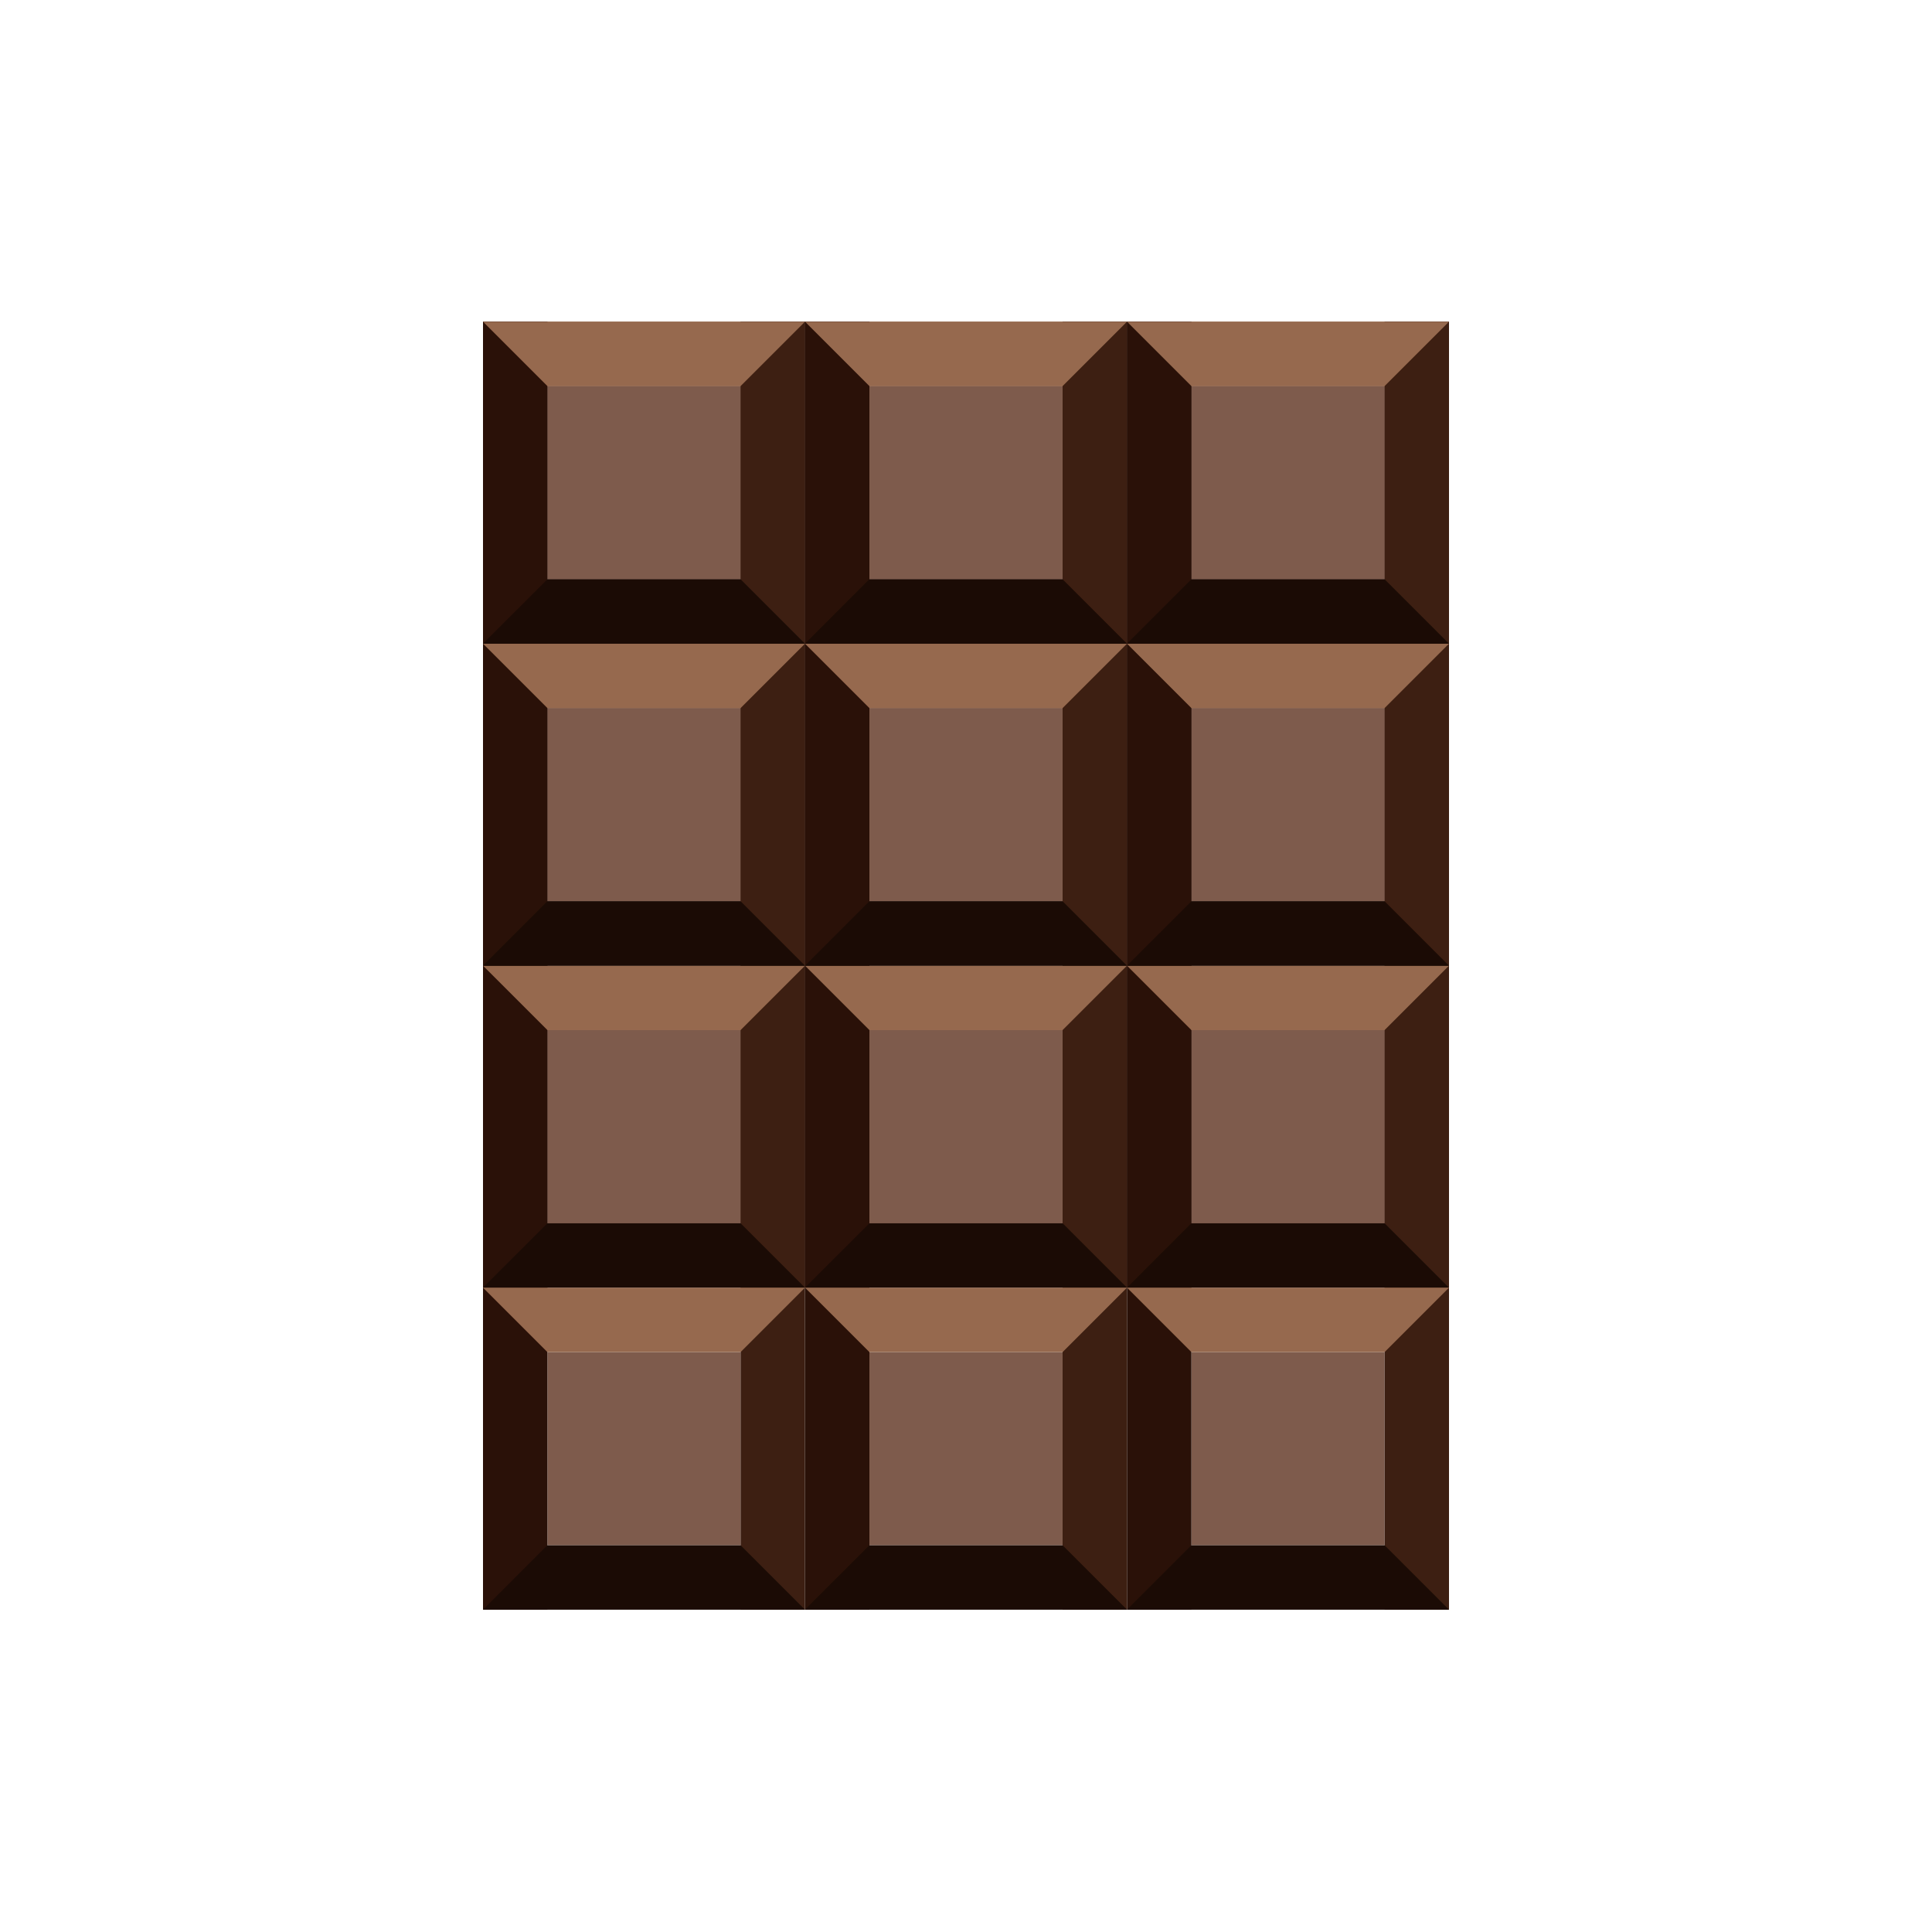
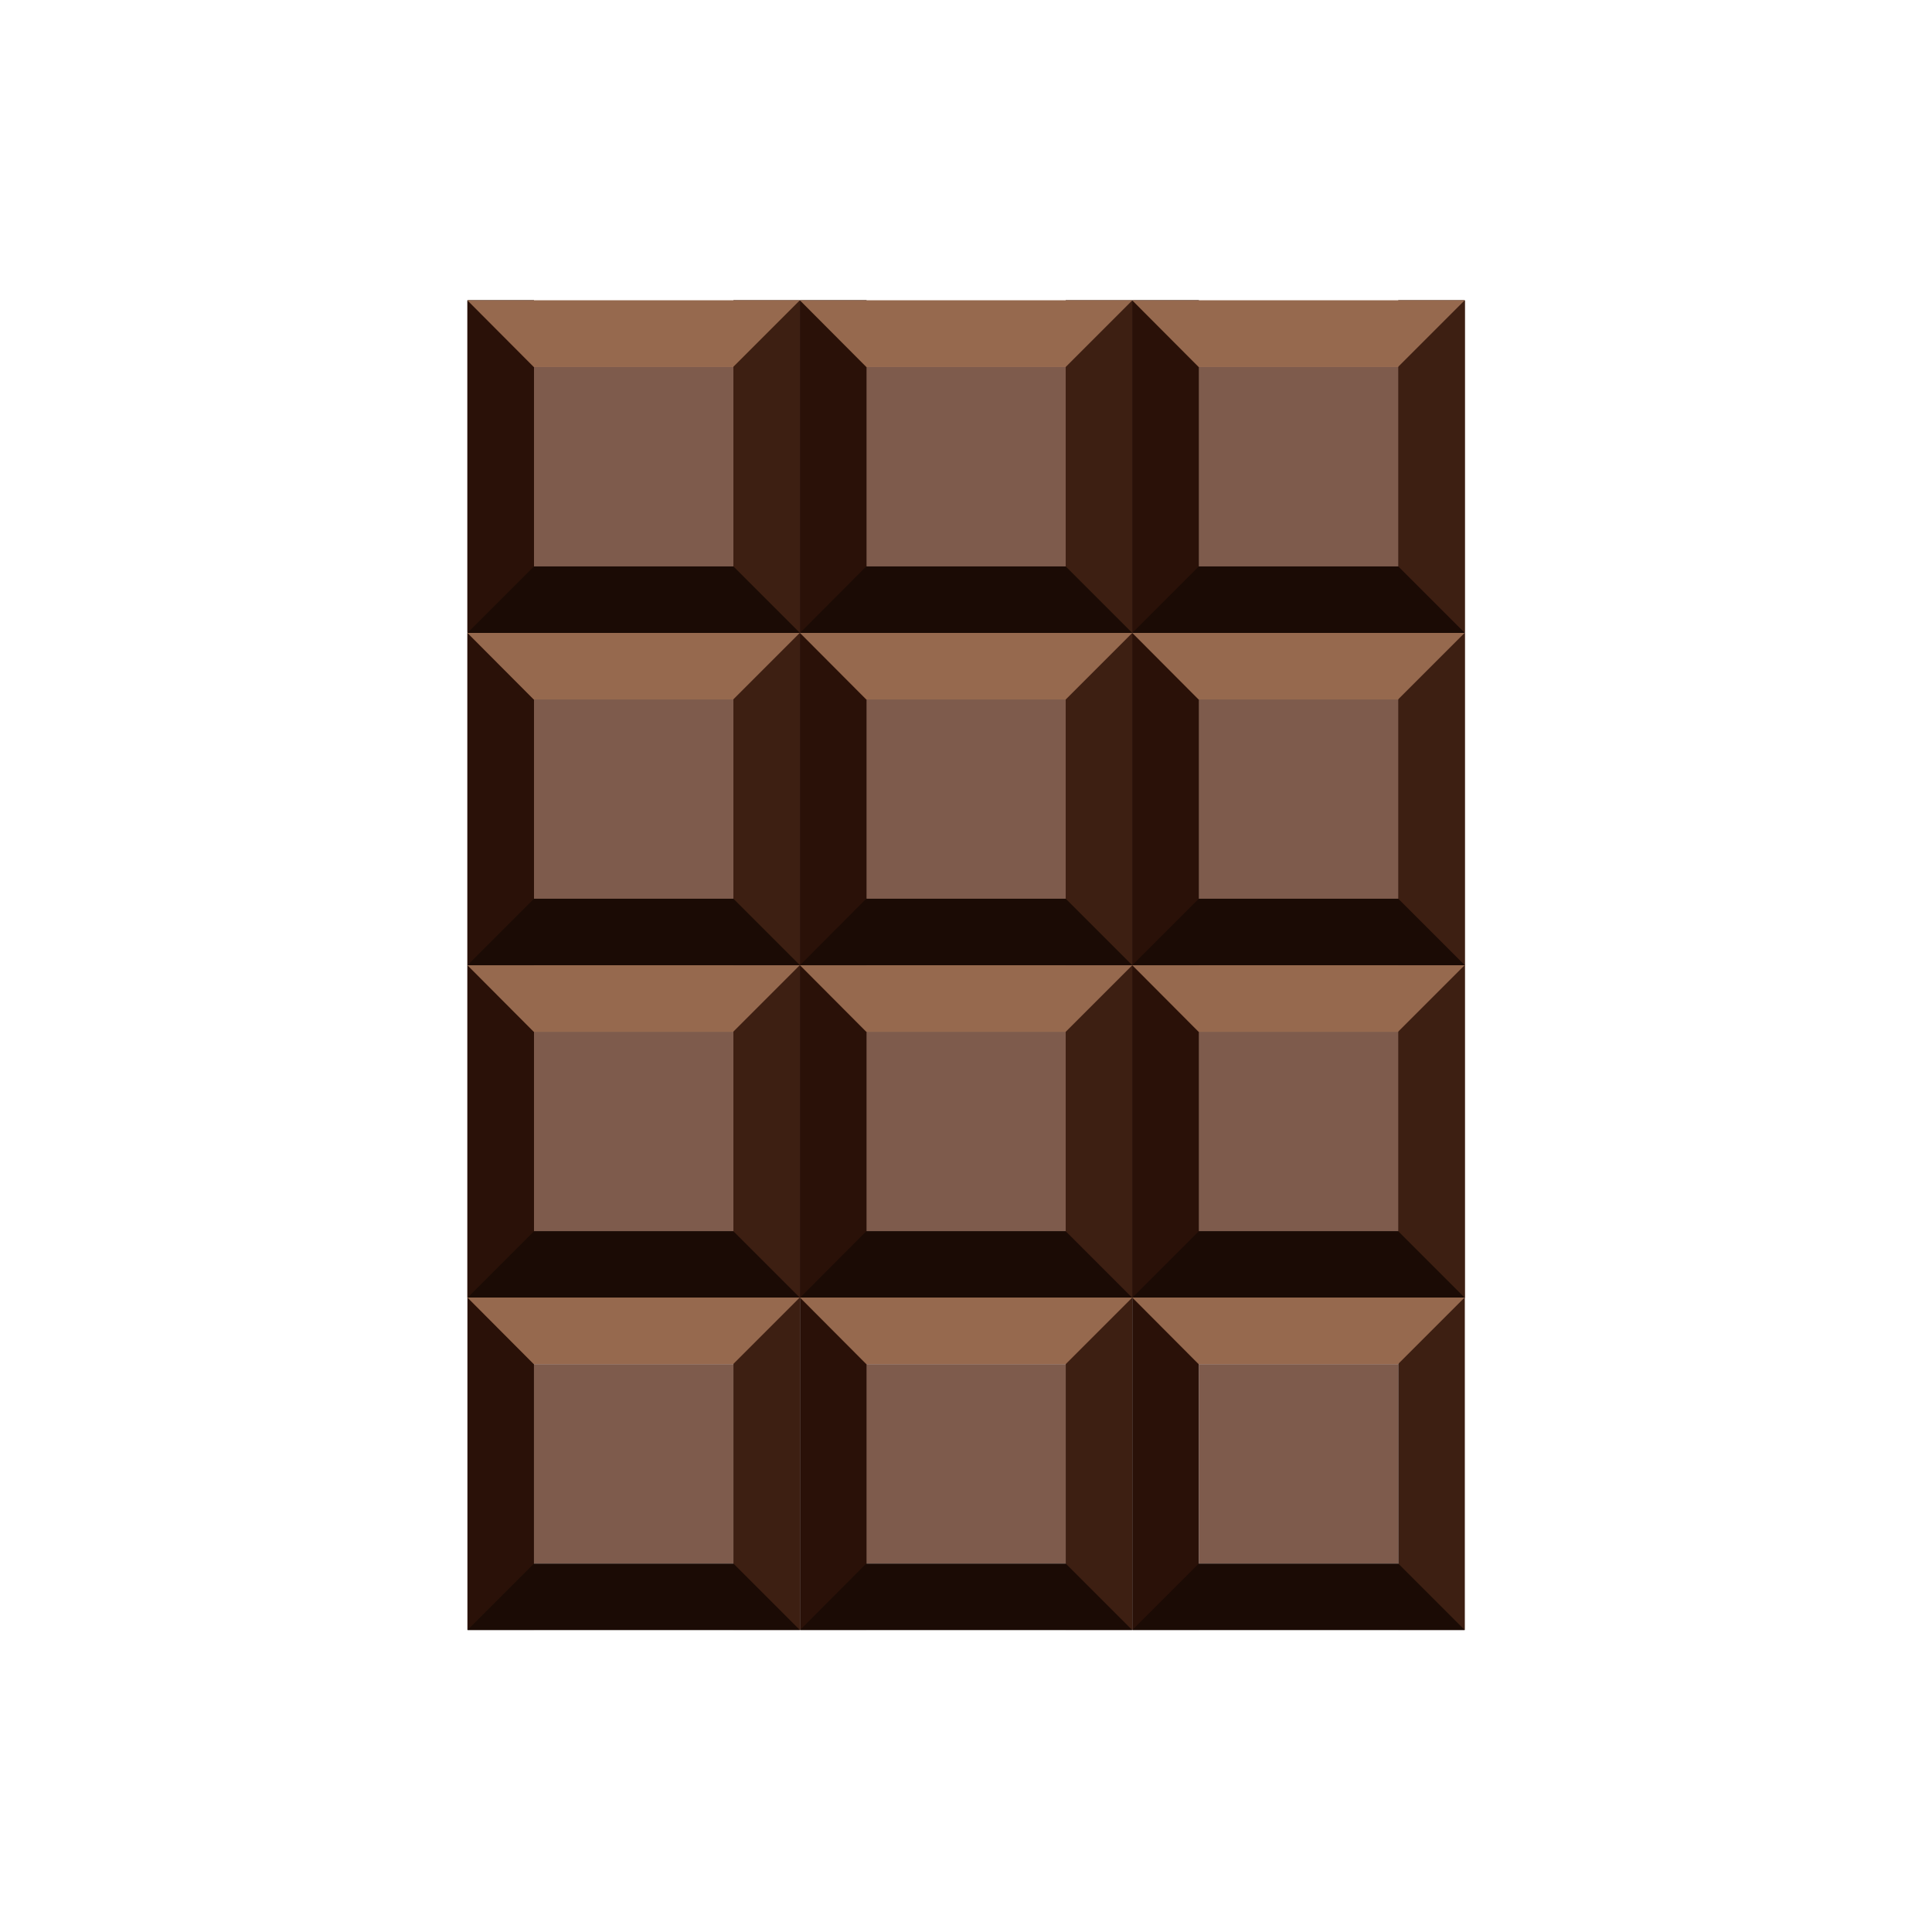
- <svg xmlns="http://www.w3.org/2000/svg" width="2000" height="2000" viewBox="0 0 2000 2000" fill="none">
-   <rect x="566.667" y="1066.33" width="200" height="200" fill="#7E5B4C" />
-   <rect x="500" y="999.667" width="66.667" height="333.333" fill="#2A1108" />
-   <rect x="766.667" y="999.667" width="66.667" height="333.333" fill="#3D1F12" />
-   <path d="M566.667 1266.33H766.667L833.333 1333H500L566.667 1266.33Z" fill="#1B0B05" />
-   <path d="M500 999.667H833.333L766.667 1066.33H566.667L500 999.667Z" fill="#96694E" />
-   <rect x="900" y="1066.33" width="200" height="200" fill="#7E5B4C" />
-   <rect x="833.333" y="999.667" width="66.667" height="333.333" fill="#2A1108" />
-   <rect x="1100" y="999.667" width="66.667" height="333.333" fill="#3D1F12" />
-   <path d="M900 1266.33H1100L1166.67 1333H833.333L900 1266.33Z" fill="#1B0B05" />
-   <path d="M833.333 999.667H1166.67L1100 1066.33H900L833.333 999.667Z" fill="#96694E" />
-   <rect x="1233.33" y="1066.33" width="200" height="200" fill="#7E5B4C" />
-   <rect x="1166.67" y="999.667" width="66.667" height="333.333" fill="#2A1108" />
-   <rect x="1433.33" y="999.667" width="66.667" height="333.333" fill="#3D1F12" />
-   <path d="M1233.33 1266.33H1433.33L1500 1333H1166.67L1233.33 1266.33Z" fill="#1B0B05" />
-   <path d="M1166.67 999.667H1500L1433.33 1066.33H1233.33L1166.67 999.667Z" fill="#96694E" />
-   <rect x="566.667" y="733" width="200" height="200" fill="#7E5B4C" />
-   <rect x="500" y="666.333" width="66.667" height="333.333" fill="#2A1108" />
-   <rect x="766.667" y="666.333" width="66.667" height="333.333" fill="#3D1F12" />
-   <path d="M566.667 933H766.667L833.333 999.667H500L566.667 933Z" fill="#1B0B05" />
-   <path d="M500 666.333H833.333L766.667 733H566.667L500 666.333Z" fill="#96694E" />
-   <rect x="900" y="733" width="200" height="200" fill="#7E5B4C" />
-   <rect x="833.333" y="666.333" width="66.667" height="333.333" fill="#2A1108" />
-   <rect x="1100" y="666.333" width="66.667" height="333.333" fill="#3D1F12" />
-   <path d="M900 933H1100L1166.67 999.667H833.333L900 933Z" fill="#1B0B05" />
-   <path d="M833.333 666.333H1166.67L1100 733H900L833.333 666.333Z" fill="#96694E" />
-   <rect x="1233.33" y="733" width="200" height="200" fill="#7E5B4C" />
-   <rect x="1166.67" y="666.333" width="66.667" height="333.333" fill="#2A1108" />
-   <rect x="1433.33" y="666.333" width="66.667" height="333.333" fill="#3D1F12" />
-   <path d="M1233.33 933H1433.33L1500 999.667H1166.67L1233.33 933Z" fill="#1B0B05" />
-   <path d="M1166.67 666.333H1500L1433.33 733H1233.33L1166.67 666.333Z" fill="#96694E" />
-   <rect x="566.667" y="399.667" width="200" height="200" fill="#7E5B4C" />
-   <rect x="500" y="333" width="66.667" height="333.333" fill="#2A1108" />
-   <rect x="766.667" y="333" width="66.667" height="333.333" fill="#3D1F12" />
-   <path d="M566.667 599.667H766.667L833.333 666.333H500L566.667 599.667Z" fill="#1B0B05" />
-   <path d="M500 333H833.333L766.667 399.667H566.667L500 333Z" fill="#96694E" />
-   <rect x="900" y="399.667" width="200" height="200" fill="#7E5B4C" />
-   <rect x="833.333" y="333" width="66.667" height="333.333" fill="#2A1108" />
-   <rect x="1100" y="333" width="66.667" height="333.333" fill="#3D1F12" />
-   <path d="M900 599.667H1100L1166.67 666.333H833.333L900 599.667Z" fill="#1B0B05" />
-   <path d="M833.333 333H1166.67L1100 399.667H900L833.333 333Z" fill="#96694E" />
-   <rect x="1233.33" y="399.667" width="200" height="200" fill="#7E5B4C" />
-   <rect x="1166.67" y="333" width="66.667" height="333.333" fill="#2A1108" />
-   <rect x="1433.33" y="333" width="66.667" height="333.333" fill="#3D1F12" />
-   <path d="M1233.33 599.667H1433.33L1500 666.333H1166.67L1233.33 599.667Z" fill="#1B0B05" />
-   <path d="M1166.67 333H1500L1433.33 399.667H1233.33L1166.67 333Z" fill="#96694E" />
-   <rect x="566.667" y="1066.33" width="200" height="200" fill="#7E5B4C" />
-   <rect x="500" y="999.667" width="66.667" height="333.333" fill="#2A1108" />
-   <rect x="766.667" y="999.667" width="66.667" height="333.333" fill="#3D1F12" />
-   <path d="M566.667 1266.33H766.667L833.333 1333H500L566.667 1266.33Z" fill="#1B0B05" />
-   <path d="M500 999.667H833.333L766.667 1066.33H566.667L500 999.667Z" fill="#96694E" />
-   <rect x="900" y="1066.33" width="200" height="200" fill="#7E5B4C" />
-   <rect x="833.333" y="999.667" width="66.667" height="333.333" fill="#2A1108" />
-   <rect x="1100" y="999.667" width="66.667" height="333.333" fill="#3D1F12" />
-   <path d="M900 1266.33H1100L1166.67 1333H833.333L900 1266.33Z" fill="#1B0B05" />
-   <path d="M833.333 999.667H1166.67L1100 1066.33H900L833.333 999.667Z" fill="#96694E" />
-   <rect x="1233.33" y="1066.33" width="200" height="200" fill="#7E5B4C" />
-   <rect x="1166.67" y="999.667" width="66.667" height="333.333" fill="#2A1108" />
-   <rect x="1433.33" y="999.667" width="66.667" height="333.333" fill="#3D1F12" />
-   <path d="M1233.33 1266.33H1433.33L1500 1333H1166.67L1233.33 1266.33Z" fill="#1B0B05" />
-   <path d="M1166.67 999.667H1500L1433.33 1066.33H1233.33L1166.67 999.667Z" fill="#96694E" />
-   <rect x="566.667" y="733" width="200" height="200" fill="#7E5B4C" />
-   <rect x="500" y="666.333" width="66.667" height="333.333" fill="#2A1108" />
-   <rect x="766.667" y="666.333" width="66.667" height="333.333" fill="#3D1F12" />
-   <path d="M566.667 933H766.667L833.333 999.667H500L566.667 933Z" fill="#1B0B05" />
-   <path d="M500 666.333H833.333L766.667 733H566.667L500 666.333Z" fill="#96694E" />
-   <rect x="900" y="733" width="200" height="200" fill="#7E5B4C" />
-   <rect x="833.333" y="666.333" width="66.667" height="333.333" fill="#2A1108" />
-   <rect x="1100" y="666.333" width="66.667" height="333.333" fill="#3D1F12" />
-   <path d="M900 933H1100L1166.67 999.667H833.333L900 933Z" fill="#1B0B05" />
-   <path d="M833.333 666.333H1166.67L1100 733H900L833.333 666.333Z" fill="#96694E" />
-   <rect x="1233.33" y="733" width="200" height="200" fill="#7E5B4C" />
-   <rect x="1166.67" y="666.333" width="66.667" height="333.333" fill="#2A1108" />
-   <rect x="1433.33" y="666.333" width="66.667" height="333.333" fill="#3D1F12" />
-   <path d="M1233.33 933H1433.33L1500 999.667H1166.67L1233.33 933Z" fill="#1B0B05" />
-   <path d="M1166.67 666.333H1500L1433.33 733H1233.33L1166.67 666.333Z" fill="#96694E" />
-   <rect x="566.667" y="399.667" width="200" height="200" fill="#7E5B4C" />
-   <rect x="500" y="333" width="66.667" height="333.333" fill="#2A1108" />
-   <rect x="766.667" y="333" width="66.667" height="333.333" fill="#3D1F12" />
-   <path d="M566.667 599.667H766.667L833.333 666.333H500L566.667 599.667Z" fill="#1B0B05" />
-   <path d="M500 333H833.333L766.667 399.667H566.667L500 333Z" fill="#96694E" />
-   <rect x="900" y="399.667" width="200" height="200" fill="#7E5B4C" />
-   <rect x="833.333" y="333" width="66.667" height="333.333" fill="#2A1108" />
-   <rect x="1100" y="333" width="66.667" height="333.333" fill="#3D1F12" />
-   <path d="M900 599.667H1100L1166.67 666.333H833.333L900 599.667Z" fill="#1B0B05" />
-   <path d="M833.333 333H1166.67L1100 399.667H900L833.333 333Z" fill="#96694E" />
-   <rect x="1233.33" y="399.667" width="200" height="200" fill="#7E5B4C" />
-   <rect x="1166.67" y="333" width="66.667" height="333.333" fill="#2A1108" />
-   <rect x="1433.33" y="333" width="66.667" height="333.333" fill="#3D1F12" />
-   <path d="M1233.33 599.667H1433.33L1500 666.333H1166.67L1233.33 599.667Z" fill="#1B0B05" />
-   <path d="M1166.67 333H1500L1433.33 399.667H1233.33L1166.67 333Z" fill="#96694E" />
-   <rect x="566.667" y="1399.67" width="200" height="200" fill="#7E5B4C" />
-   <rect x="500" y="1333" width="66.667" height="333.333" fill="#2A1108" />
-   <rect x="766.667" y="1333" width="66.667" height="333.333" fill="#3D1F12" />
-   <path d="M566.667 1599.67H766.667L833.333 1666.33H500L566.667 1599.67Z" fill="#1B0B05" />
-   <path d="M500 1333H833.333L766.667 1399.67H566.667L500 1333Z" fill="#96694E" />
-   <rect x="900" y="1399.67" width="200" height="200" fill="#7E5B4C" />
-   <rect x="833.333" y="1333" width="66.667" height="333.333" fill="#2A1108" />
-   <rect x="1100" y="1333" width="66.667" height="333.333" fill="#3D1F12" />
-   <path d="M900 1599.67H1100L1166.67 1666.33H833.333L900 1599.67Z" fill="#1B0B05" />
-   <path d="M833.333 1333H1166.67L1100 1399.67H900L833.333 1333Z" fill="#96694E" />
-   <rect x="1233.33" y="1399.67" width="200" height="200" fill="#7E5B4C" />
-   <rect x="1166.67" y="1333" width="66.667" height="333.333" fill="#2A1108" />
-   <rect x="1433.33" y="1333" width="66.667" height="333.333" fill="#3D1F12" />
-   <path d="M1233.33 1599.67H1433.33L1500 1666.33H1166.67L1233.33 1599.67Z" fill="#1B0B05" />
-   <path d="M1166.67 1333H1500L1433.33 1399.67H1233.33L1166.67 1333Z" fill="#96694E" />
+ <svg xmlns="http://www.w3.org/2000/svg" version="1.1" id="Capa_1" x="0" y="0" viewBox="0 0 775 775" style="enable-background:new 0 0 775 775" xml:space="preserve">
+   <style>.st0{fill:#7e5b4c}.st1{fill:#2a1108}.st2{fill:#3d1f12}.st3{fill:#1b0b05}.st4{fill:#96694e}</style>
+   <path class="st0" d="M214.2 413.9h80v80h-80z" />
+   <path class="st1" d="M187.5 387.2h26.7v133.3h-26.7z" />
+   <path class="st2" d="M294.2 387.2h26.7v133.3h-26.7z" />
+   <path class="st3" d="M214.2 493.9h80l26.7 26.7H187.5l26.7-26.7z" />
+   <path class="st4" d="M187.5 387.2h133.3l-26.7 26.7h-80l-26.6-26.7z" />
+   <path class="st0" d="M347.5 413.9h80v80h-80z" />
+   <path class="st1" d="M320.9 387.2h26.7v133.3h-26.7z" />
+   <path class="st2" d="M427.5 387.2h26.7v133.3h-26.7z" />
+   <path class="st3" d="M347.5 493.9h80l26.7 26.7H320.9l26.6-26.7z" />
+   <path class="st4" d="M320.9 387.2h133.3l-26.7 26.7h-80l-26.6-26.7z" />
+   <path class="st0" d="M480.9 413.9h80v80h-80z" />
+   <path class="st1" d="M454.2 387.2h26.7v133.3h-26.7z" />
+   <path class="st2" d="M560.9 387.2h26.7v133.3h-26.7z" />
+   <path class="st3" d="M480.9 493.9h80l26.7 26.7H454.2l26.7-26.7z" />
+   <path class="st4" d="M454.2 387.2h133.3l-26.7 26.7h-80l-26.6-26.7z" />
+   <path class="st0" d="M214.2 280.5h80v80h-80z" />
+   <path class="st1" d="M187.5 253.9h26.7v133.3h-26.7z" />
+   <path class="st2" d="M294.2 253.9h26.7v133.3h-26.7z" />
+   <path class="st3" d="M214.2 360.5h80l26.7 26.7H187.5l26.7-26.7z" />
+   <path class="st4" d="M187.5 253.9h133.3l-26.7 26.7h-80l-26.6-26.7z" />
+   <path class="st0" d="M347.5 280.5h80v80h-80z" />
+   <path class="st1" d="M320.9 253.9h26.7v133.3h-26.7z" />
+   <path class="st2" d="M427.5 253.9h26.7v133.3h-26.7z" />
+   <path class="st3" d="M347.5 360.5h80l26.7 26.7H320.9l26.6-26.7z" />
+   <path class="st4" d="M320.9 253.9h133.3l-26.7 26.7h-80l-26.6-26.7z" />
+   <path class="st0" d="M480.9 280.5h80v80h-80z" />
+   <path class="st1" d="M454.2 253.9h26.7v133.3h-26.7z" />
+   <path class="st2" d="M560.9 253.9h26.7v133.3h-26.7z" />
+   <path class="st3" d="M480.9 360.5h80l26.7 26.7H454.2l26.7-26.7z" />
+   <path class="st4" d="M454.2 253.9h133.3l-26.7 26.7h-80l-26.6-26.7z" />
+   <path class="st0" d="M214.2 147.2h80v80h-80z" />
+   <path class="st1" d="M187.5 120.5h26.7v133.3h-26.7z" />
+   <path class="st2" d="M294.2 120.5h26.7v133.3h-26.7z" />
+   <path class="st3" d="M214.2 227.2h80l26.7 26.7H187.5l26.7-26.7z" />
+   <path class="st4" d="M187.5 120.5h133.3l-26.7 26.7h-80l-26.6-26.7z" />
+   <path class="st0" d="M347.5 147.2h80v80h-80z" />
+   <path class="st1" d="M320.9 120.5h26.7v133.3h-26.7z" />
+   <path class="st2" d="M427.5 120.5h26.7v133.3h-26.7z" />
+   <path class="st3" d="M347.5 227.2h80l26.7 26.7H320.9l26.6-26.7z" />
+   <path class="st4" d="M320.9 120.5h133.3l-26.7 26.7h-80l-26.6-26.7z" />
+   <path class="st0" d="M480.9 147.2h80v80h-80z" />
+   <path class="st1" d="M454.2 120.5h26.7v133.3h-26.7z" />
+   <path class="st2" d="M560.9 120.5h26.7v133.3h-26.7z" />
+   <path class="st3" d="M480.9 227.2h80l26.7 26.7H454.2l26.7-26.7z" />
+   <path class="st4" d="M454.2 120.5h133.3l-26.7 26.7h-80l-26.6-26.7z" />
+   <path class="st0" d="M214.2 413.9h80v80h-80z" />
+   <path class="st1" d="M187.5 387.2h26.7v133.3h-26.7z" />
+   <path class="st2" d="M294.2 387.2h26.7v133.3h-26.7z" />
+   <path class="st3" d="M214.2 493.9h80l26.7 26.7H187.5l26.7-26.7z" />
+   <path class="st4" d="M187.5 387.2h133.3l-26.7 26.7h-80l-26.6-26.7z" />
+   <path class="st0" d="M347.5 413.9h80v80h-80z" />
+   <path class="st1" d="M320.9 387.2h26.7v133.3h-26.7z" />
+   <path class="st2" d="M427.5 387.2h26.7v133.3h-26.7z" />
+   <path class="st3" d="M347.5 493.9h80l26.7 26.7H320.9l26.6-26.7z" />
+   <path class="st4" d="M320.9 387.2h133.3l-26.7 26.7h-80l-26.6-26.7z" />
+   <path class="st0" d="M480.9 413.9h80v80h-80z" />
+   <path class="st1" d="M454.2 387.2h26.7v133.3h-26.7z" />
+   <path class="st2" d="M560.9 387.2h26.7v133.3h-26.7z" />
+   <path class="st3" d="M480.9 493.9h80l26.7 26.7H454.2l26.7-26.7z" />
+   <path class="st4" d="M454.2 387.2h133.3l-26.7 26.7h-80l-26.6-26.7z" />
+   <path class="st0" d="M214.2 280.5h80v80h-80z" />
+   <path class="st1" d="M187.5 253.9h26.7v133.3h-26.7z" />
+   <path class="st2" d="M294.2 253.9h26.7v133.3h-26.7z" />
+   <path class="st3" d="M214.2 360.5h80l26.7 26.7H187.5l26.7-26.7z" />
+   <path class="st4" d="M187.5 253.9h133.3l-26.7 26.7h-80l-26.6-26.7z" />
+   <path class="st0" d="M347.5 280.5h80v80h-80z" />
+   <path class="st1" d="M320.9 253.9h26.7v133.3h-26.7z" />
+   <path class="st2" d="M427.5 253.9h26.7v133.3h-26.7z" />
+   <path class="st3" d="M347.5 360.5h80l26.7 26.7H320.9l26.6-26.7z" />
+   <path class="st4" d="M320.9 253.9h133.3l-26.7 26.7h-80l-26.6-26.7z" />
+   <path class="st0" d="M480.9 280.5h80v80h-80z" />
+   <path class="st1" d="M454.2 253.9h26.7v133.3h-26.7z" />
+   <path class="st2" d="M560.9 253.9h26.7v133.3h-26.7z" />
+   <path class="st3" d="M480.9 360.5h80l26.7 26.7H454.2l26.7-26.7z" />
+   <path class="st4" d="M454.2 253.9h133.3l-26.7 26.7h-80l-26.6-26.7z" />
+   <path class="st0" d="M214.2 147.2h80v80h-80z" />
+   <path class="st1" d="M187.5 120.5h26.7v133.3h-26.7z" />
+   <path class="st2" d="M294.2 120.5h26.7v133.3h-26.7z" />
+   <path class="st3" d="M214.2 227.2h80l26.7 26.7H187.5l26.7-26.7z" />
+   <path class="st4" d="M187.5 120.5h133.3l-26.7 26.7h-80l-26.6-26.7z" />
+   <path class="st0" d="M347.5 147.2h80v80h-80z" />
+   <path class="st1" d="M320.9 120.5h26.7v133.3h-26.7z" />
+   <path class="st2" d="M427.5 120.5h26.7v133.3h-26.7z" />
+   <path class="st3" d="M347.5 227.2h80l26.7 26.7H320.9l26.6-26.7z" />
+   <path class="st4" d="M320.9 120.5h133.3l-26.7 26.7h-80l-26.6-26.7z" />
+   <path class="st0" d="M480.9 147.2h80v80h-80z" />
+   <path class="st1" d="M454.2 120.5h26.7v133.3h-26.7z" />
+   <path class="st2" d="M560.9 120.5h26.7v133.3h-26.7z" />
+   <path class="st3" d="M480.9 227.2h80l26.7 26.7H454.2l26.7-26.7z" />
+   <path class="st4" d="M454.2 120.5h133.3l-26.7 26.7h-80l-26.6-26.7z" />
+   <path class="st0" d="M214.2 547.2h80v80h-80z" />
+   <path class="st1" d="M187.5 520.5h26.7v133.3h-26.7z" />
+   <path class="st2" d="M294.2 520.5h26.7v133.3h-26.7z" />
+   <path class="st3" d="M214.2 627.2h80l26.7 26.7H187.5l26.7-26.7z" />
+   <path class="st4" d="M187.5 520.5h133.3l-26.7 26.7h-80l-26.6-26.7z" />
+   <path class="st0" d="M347.5 547.2h80v80h-80z" />
+   <path class="st1" d="M320.9 520.5h26.7v133.3h-26.7z" />
+   <path class="st2" d="M427.5 520.5h26.7v133.3h-26.7z" />
+   <path class="st3" d="M347.5 627.2h80l26.7 26.7H320.9l26.6-26.7z" />
+   <path class="st4" d="M320.9 520.5h133.3l-26.7 26.7h-80l-26.6-26.7z" />
+   <path class="st0" d="M480.9 547.2h80v80h-80z" />
+   <path class="st1" d="M454.2 520.5h26.7v133.3h-26.7z" />
+   <path class="st2" d="M560.9 520.5h26.7v133.3h-26.7z" />
+   <path class="st3" d="M480.9 627.2h80l26.7 26.7H454.2l26.7-26.7z" />
+   <path class="st4" d="M454.2 520.5h133.3l-26.7 26.7h-80l-26.6-26.7z" />
</svg>
